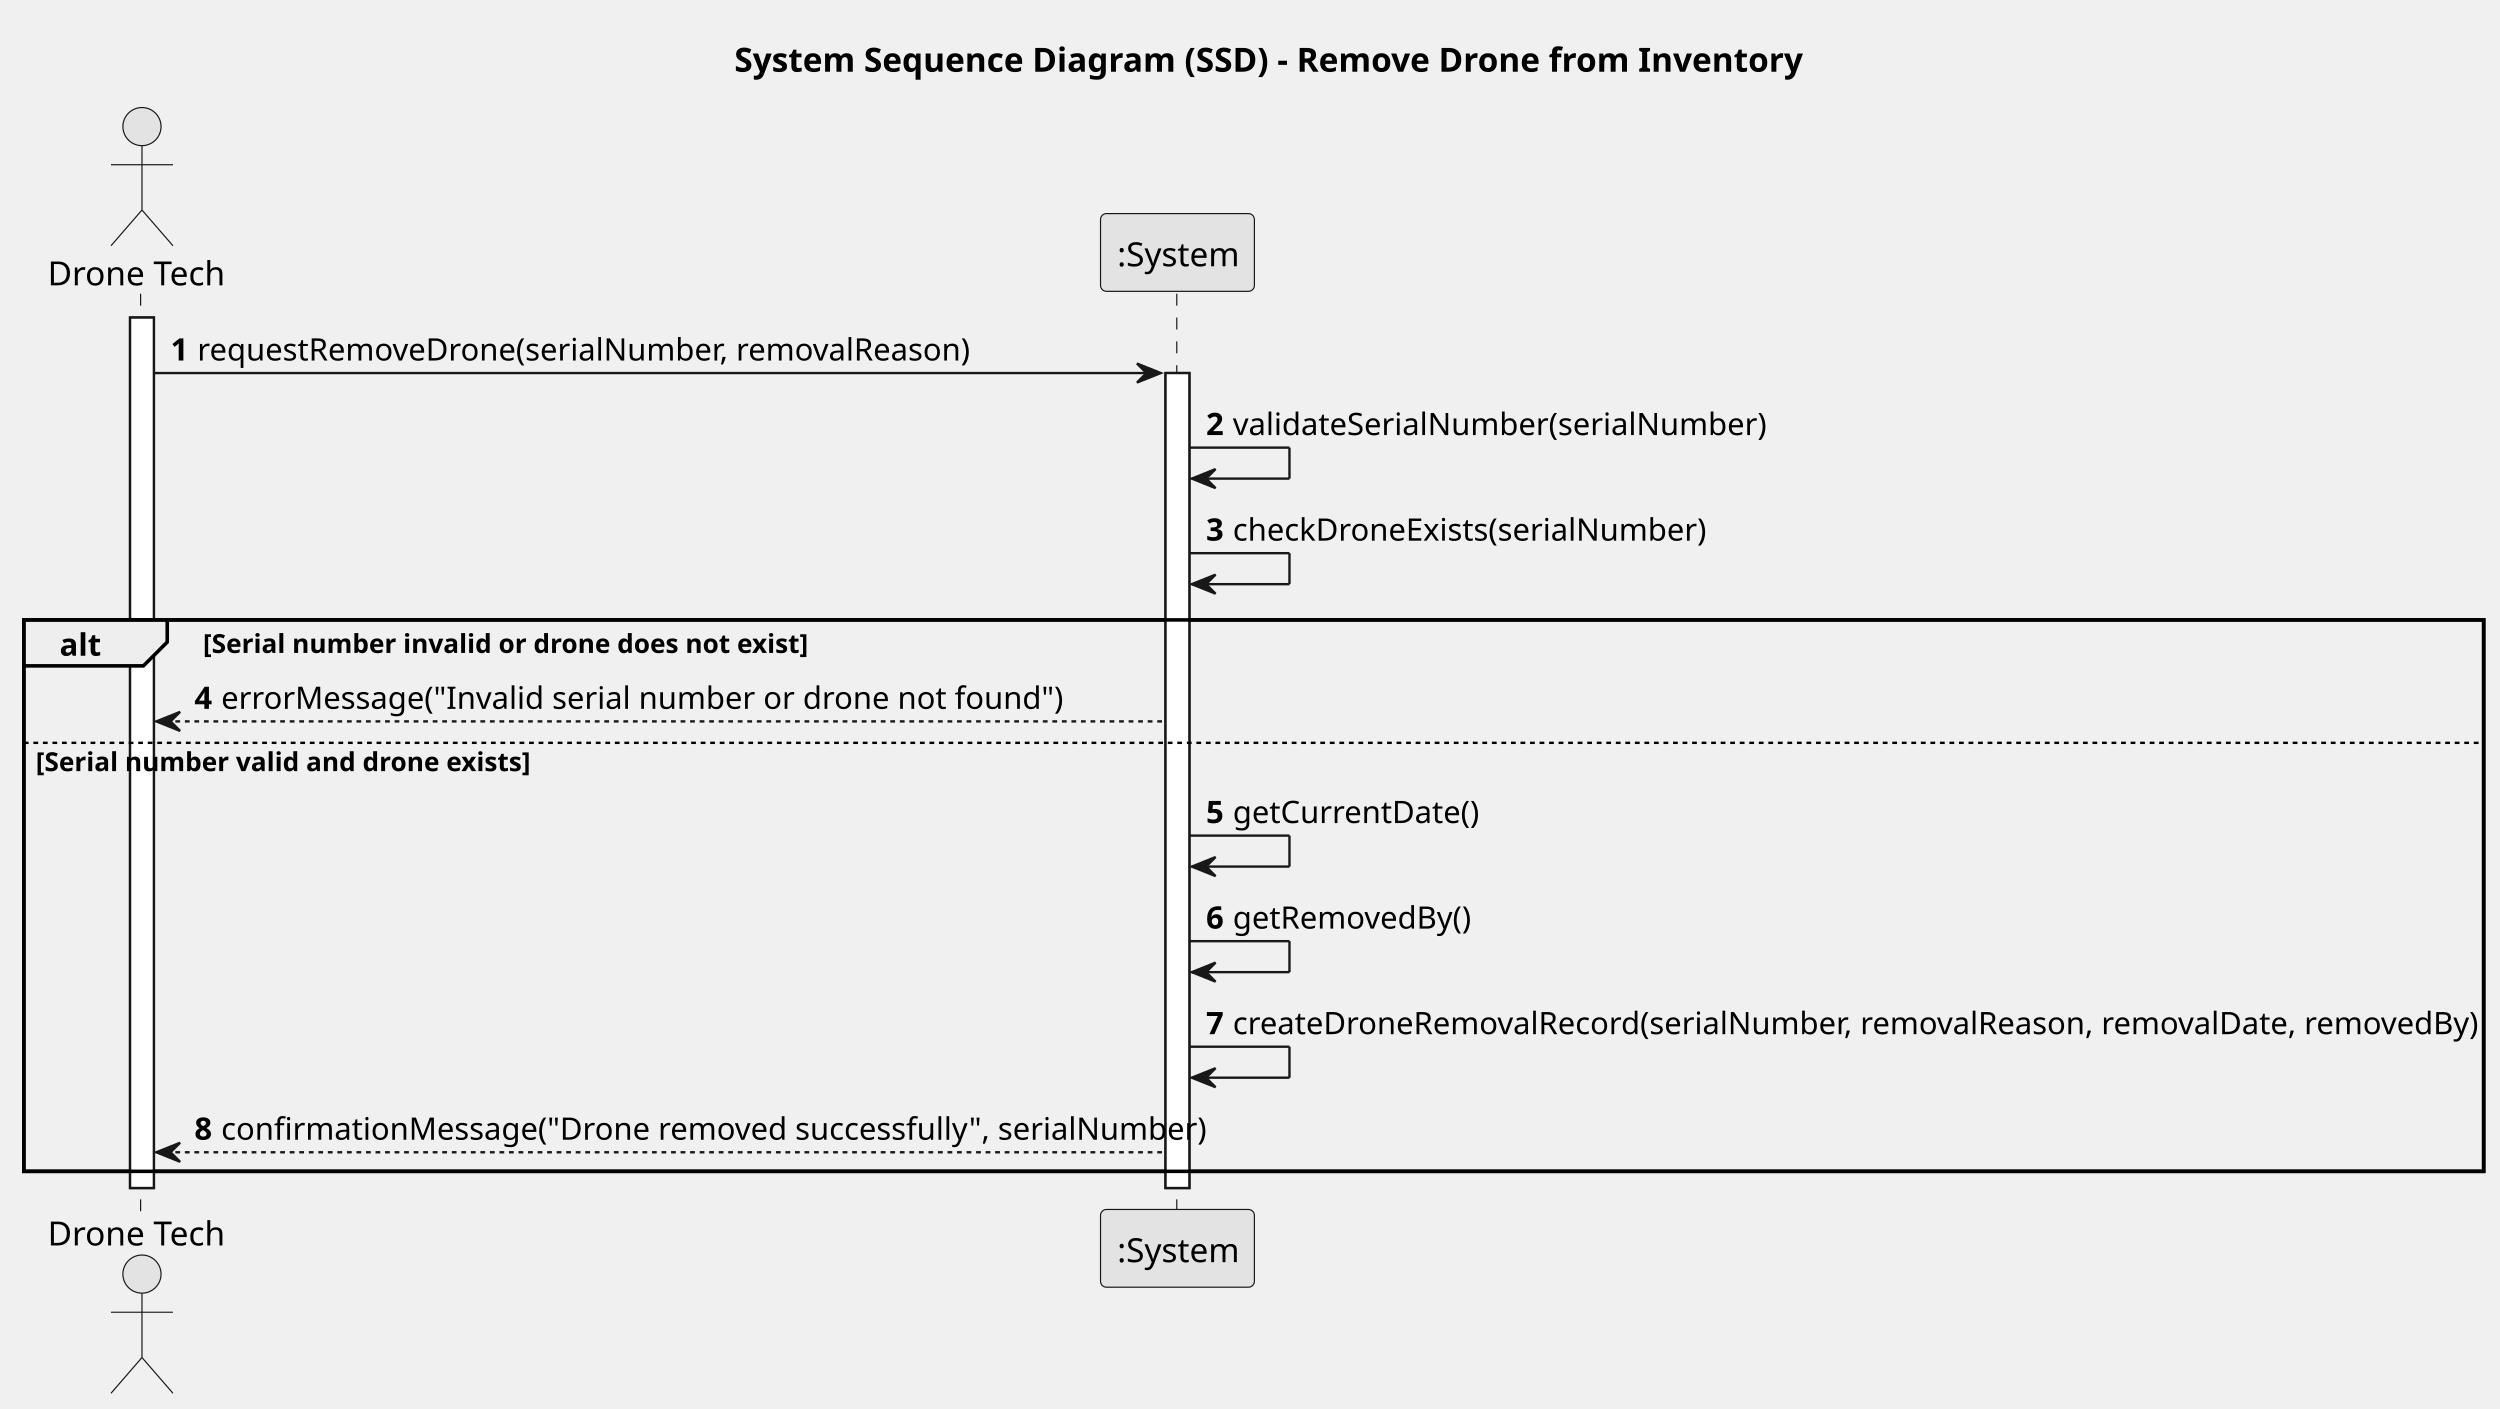
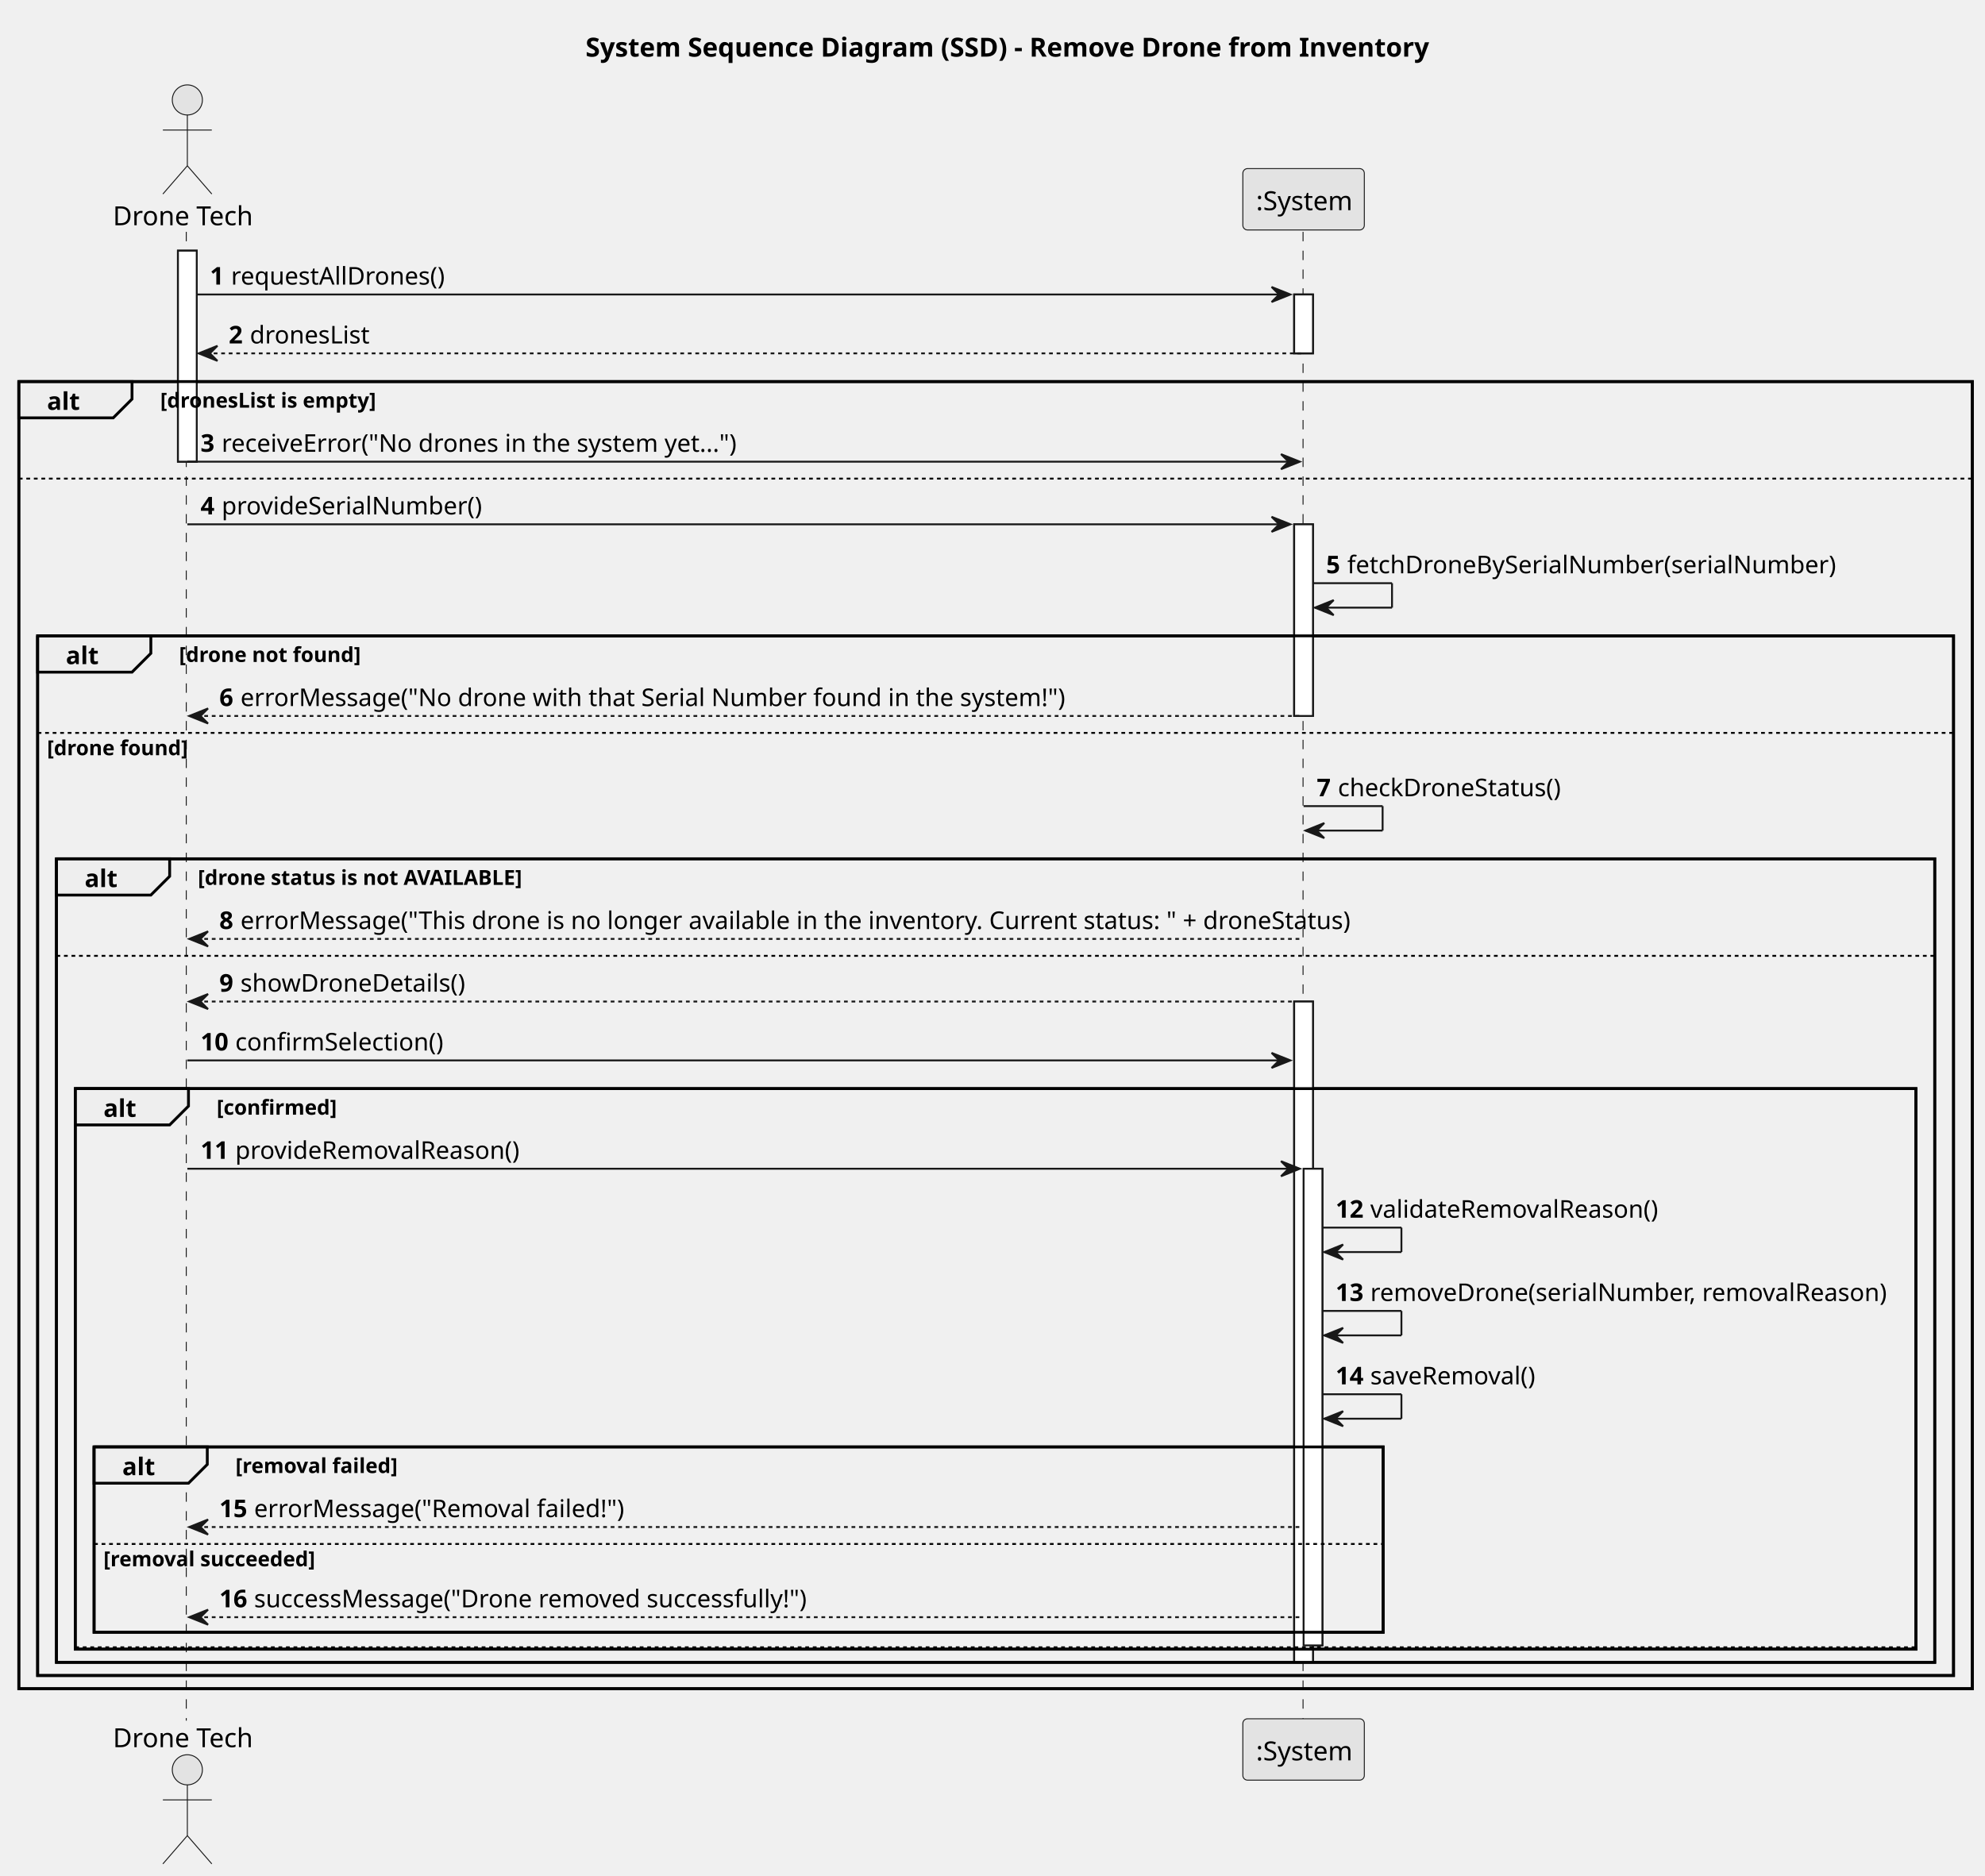
- <svg xmlns="http://www.w3.org/2000/svg" contentStyleType="text/css" height="591px" preserveAspectRatio="none" style="width:1049px;height:591px;background:#FFFFFF;" version="1.1" viewBox="0 0 1049 591" width="1049px" zoomAndPan="magnify">
+ <svg xmlns="http://www.w3.org/2000/svg" contentStyleType="text/css" height="997px" preserveAspectRatio="none" style="width:1055px;height:997px;background:#FFFFFF;" version="1.1" viewBox="0 0 1055 997" width="1055px" zoomAndPan="magnify">
  <defs />
  <g>
-     <text fill="#000000" font-family="sans-serif" font-size="14" font-weight="bold" lengthAdjust="spacing" textLength="434.896" x="308.128" y="30.107">System Sequence Diagram (SSD) - Remove Drone from Inventory</text>
-     <rect fill="#FFFFFF" height="365.25" style="stroke:#181818;stroke-width:1.0;" width="10" x="54.572" y="133.242" />
-     <rect fill="#FFFFFF" height="341.959" style="stroke:#181818;stroke-width:1.0;" width="10" x="489.06" y="156.533" />
-     <rect fill="none" height="231.377" style="stroke:#000000;stroke-width:1.5;" width="1032.151" x="10" y="260.115" />
-     <line style="stroke:#181818;stroke-width:0.5;stroke-dasharray:5.0,5.0;" x1="59" x2="59" y1="123.242" y2="508.492" />
-     <line style="stroke:#181818;stroke-width:0.5;stroke-dasharray:5.0,5.0;" x1="493.777" x2="493.777" y1="123.242" y2="508.492" />
-     <text fill="#000000" font-family="sans-serif" font-size="14" lengthAdjust="spacing" textLength="73.144" x="20" y="119.728">Drone Tech</text>
-     <ellipse cx="59.572" cy="53.121" fill="#E3E3E3" rx="8" ry="8" style="stroke:#181818;stroke-width:0.5;" />
-     <path d="M59.572,61.121 L59.572,88.121 M46.572,69.121 L72.572,69.121 M59.572,88.121 L46.572,103.121 M59.572,88.121 L72.572,103.121 " fill="none" style="stroke:#181818;stroke-width:0.5;" />
-     <text fill="#000000" font-family="sans-serif" font-size="14" lengthAdjust="spacing" textLength="73.144" x="20" y="522.6">Drone Tech</text>
-     <ellipse cx="59.572" cy="534.613" fill="#E3E3E3" rx="8" ry="8" style="stroke:#181818;stroke-width:0.5;" />
-     <path d="M59.572,542.613 L59.572,569.613 M46.572,550.613 L72.572,550.613 M59.572,569.613 L46.572,584.613 M59.572,569.613 L72.572,584.613 " fill="none" style="stroke:#181818;stroke-width:0.5;" />
-     <rect fill="#E3E3E3" height="32.621" rx="2.5" ry="2.5" style="stroke:#181818;stroke-width:0.5;" width="64.565" x="461.777" y="89.621" />
-     <text fill="#000000" font-family="sans-serif" font-size="14" lengthAdjust="spacing" textLength="50.565" x="468.777" y="111.728">:System</text>
-     <rect fill="#E3E3E3" height="32.621" rx="2.5" ry="2.5" style="stroke:#181818;stroke-width:0.5;" width="64.565" x="461.777" y="507.492" />
-     <text fill="#000000" font-family="sans-serif" font-size="14" lengthAdjust="spacing" textLength="50.565" x="468.777" y="529.6">:System</text>
-     <rect fill="#FFFFFF" height="365.25" style="stroke:#181818;stroke-width:1.0;" width="10" x="54.572" y="133.242" />
-     <rect fill="#FFFFFF" height="341.959" style="stroke:#181818;stroke-width:1.0;" width="10" x="489.06" y="156.533" />
-     <polygon fill="#181818" points="477.06,152.533,487.06,156.533,477.06,160.533,481.06,156.533" style="stroke:#181818;stroke-width:1.0;" />
-     <line style="stroke:#181818;stroke-width:1.0;" x1="64.572" x2="483.06" y1="156.533" y2="156.533" />
-     <text fill="#000000" font-family="sans-serif" font-size="13" font-weight="bold" lengthAdjust="spacing" textLength="7.23" x="71.572" y="151.27">1</text>
-     <text fill="#000000" font-family="sans-serif" font-size="13" lengthAdjust="spacing" textLength="311.403" x="82.802" y="151.27">requestRemoveDrone(serialNumber, removalReason)</text>
-     <line style="stroke:#181818;stroke-width:1.0;" x1="499.06" x2="541.06" y1="187.824" y2="187.824" />
-     <line style="stroke:#181818;stroke-width:1.0;" x1="541.06" x2="541.06" y1="187.824" y2="200.824" />
-     <line style="stroke:#181818;stroke-width:1.0;" x1="500.06" x2="541.06" y1="200.824" y2="200.824" />
-     <polygon fill="#181818" points="510.06,196.824,500.06,200.824,510.06,204.824,506.06,200.824" style="stroke:#181818;stroke-width:1.0;" />
-     <text fill="#000000" font-family="sans-serif" font-size="13" font-weight="bold" lengthAdjust="spacing" textLength="7.23" x="506.06" y="182.561">2</text>
-     <text fill="#000000" font-family="sans-serif" font-size="13" lengthAdjust="spacing" textLength="210.241" x="517.29" y="182.561">validateSerialNumber(serialNumber)</text>
-     <line style="stroke:#181818;stroke-width:1.0;" x1="499.06" x2="541.06" y1="232.115" y2="232.115" />
-     <line style="stroke:#181818;stroke-width:1.0;" x1="541.06" x2="541.06" y1="232.115" y2="245.115" />
-     <line style="stroke:#181818;stroke-width:1.0;" x1="500.06" x2="541.06" y1="245.115" y2="245.115" />
-     <polygon fill="#181818" points="510.06,241.115,500.06,245.115,510.06,249.115,506.06,245.115" style="stroke:#181818;stroke-width:1.0;" />
-     <text fill="#000000" font-family="sans-serif" font-size="13" font-weight="bold" lengthAdjust="spacing" textLength="7.23" x="506.06" y="226.852">3</text>
-     <text fill="#000000" font-family="sans-serif" font-size="13" lengthAdjust="spacing" textLength="189.998" x="517.29" y="226.852">checkDroneExists(serialNumber)</text>
-     <path d="M10,260.115 L70.171,260.115 L70.171,269.406 L60.171,279.406 L10,279.406 L10,260.115 " fill="#EEEEEE" style="stroke:#000000;stroke-width:1.5;" />
-     <rect fill="none" height="231.377" style="stroke:#000000;stroke-width:1.5;" width="1032.151" x="10" y="260.115" />
-     <text fill="#000000" font-family="sans-serif" font-size="13" font-weight="bold" lengthAdjust="spacing" textLength="15.171" x="25" y="275.144">alt</text>
-     <text fill="#000000" font-family="sans-serif" font-size="11" font-weight="bold" lengthAdjust="spacing" textLength="243.268" x="85.171" y="273.985">[Serial number invalid or drone does not exist]</text>
-     <polygon fill="#181818" points="75.572,298.697,65.572,302.697,75.572,306.697,71.572,302.697" style="stroke:#181818;stroke-width:1.0;" />
-     <line style="stroke:#181818;stroke-width:1.0;stroke-dasharray:2.0,2.0;" x1="69.572" x2="488.06" y1="302.697" y2="302.697" />
-     <text fill="#000000" font-family="sans-serif" font-size="13" font-weight="bold" lengthAdjust="spacing" textLength="7.23" x="81.572" y="297.435">4</text>
-     <text fill="#000000" font-family="sans-serif" font-size="13" lengthAdjust="spacing" textLength="327.888" x="92.802" y="297.435">errorMessage("Invalid serial number or drone not found")</text>
-     <line style="stroke:#000000;stroke-width:1.0;stroke-dasharray:2.0,2.0;" x1="10" x2="1042.151" y1="311.697" y2="311.697" />
-     <text fill="#000000" font-family="sans-serif" font-size="11" font-weight="bold" lengthAdjust="spacing" textLength="199.278" x="15" y="323.567">[Serial number valid and drone exists]</text>
-     <line style="stroke:#181818;stroke-width:1.0;" x1="499.06" x2="541.06" y1="350.619" y2="350.619" />
-     <line style="stroke:#181818;stroke-width:1.0;" x1="541.06" x2="541.06" y1="350.619" y2="363.619" />
-     <line style="stroke:#181818;stroke-width:1.0;" x1="500.06" x2="541.06" y1="363.619" y2="363.619" />
-     <polygon fill="#181818" points="510.06,359.619,500.06,363.619,510.06,367.619,506.06,363.619" style="stroke:#181818;stroke-width:1.0;" />
-     <text fill="#000000" font-family="sans-serif" font-size="13" font-weight="bold" lengthAdjust="spacing" textLength="7.23" x="506.06" y="345.356">5</text>
-     <text fill="#000000" font-family="sans-serif" font-size="13" lengthAdjust="spacing" textLength="97.538" x="517.29" y="345.356">getCurrentDate()</text>
-     <line style="stroke:#181818;stroke-width:1.0;" x1="499.06" x2="541.06" y1="394.91" y2="394.91" />
-     <line style="stroke:#181818;stroke-width:1.0;" x1="541.06" x2="541.06" y1="394.91" y2="407.91" />
-     <line style="stroke:#181818;stroke-width:1.0;" x1="500.06" x2="541.06" y1="407.91" y2="407.91" />
-     <polygon fill="#181818" points="510.06,403.91,500.06,407.91,510.06,411.91,506.06,407.91" style="stroke:#181818;stroke-width:1.0;" />
-     <text fill="#000000" font-family="sans-serif" font-size="13" font-weight="bold" lengthAdjust="spacing" textLength="7.23" x="506.06" y="389.647">6</text>
-     <text fill="#000000" font-family="sans-serif" font-size="13" lengthAdjust="spacing" textLength="97.538" x="517.29" y="389.647">getRemovedBy()</text>
-     <line style="stroke:#181818;stroke-width:1.0;" x1="499.06" x2="541.06" y1="439.201" y2="439.201" />
-     <line style="stroke:#181818;stroke-width:1.0;" x1="541.06" x2="541.06" y1="439.201" y2="452.201" />
-     <line style="stroke:#181818;stroke-width:1.0;" x1="500.06" x2="541.06" y1="452.201" y2="452.201" />
-     <polygon fill="#181818" points="510.06,448.201,500.06,452.201,510.06,456.201,506.06,452.201" style="stroke:#181818;stroke-width:1.0;" />
-     <text fill="#000000" font-family="sans-serif" font-size="13" font-weight="bold" lengthAdjust="spacing" textLength="7.23" x="506.06" y="433.938">7</text>
-     <text fill="#000000" font-family="sans-serif" font-size="13" lengthAdjust="spacing" textLength="502.861" x="517.29" y="433.938">createDroneRemovalRecord(serialNumber, removalReason, removalDate, removedBy)</text>
-     <polygon fill="#181818" points="75.572,479.492,65.572,483.492,75.572,487.492,71.572,483.492" style="stroke:#181818;stroke-width:1.0;" />
-     <line style="stroke:#181818;stroke-width:1.0;stroke-dasharray:2.0,2.0;" x1="69.572" x2="488.06" y1="483.492" y2="483.492" />
-     <text fill="#000000" font-family="sans-serif" font-size="13" font-weight="bold" lengthAdjust="spacing" textLength="7.23" x="81.572" y="478.229">8</text>
-     <text fill="#000000" font-family="sans-serif" font-size="13" lengthAdjust="spacing" textLength="389.257" x="92.802" y="478.229">confirmationMessage("Drone removed successfully", serialNumber)</text>
+     <text fill="#000000" font-family="sans-serif" font-size="14" font-weight="bold" lengthAdjust="spacing" textLength="434.896" x="311.193" y="30.107">System Sequence Diagram (SSD) - Remove Drone from Inventory</text>
+     <rect fill="#FFFFFF" height="112.164" style="stroke:#181818;stroke-width:1.0;" width="10" x="94.572" y="133.242" />
+     <rect fill="#FFFFFF" height="31.291" style="stroke:#181818;stroke-width:1.0;" width="10" x="687.837" y="156.533" />
+     <rect fill="#FFFFFF" height="101.873" style="stroke:#181818;stroke-width:1.0;" width="10" x="687.837" y="278.697" />
+     <rect fill="#FFFFFF" height="351.25" style="stroke:#181818;stroke-width:1.0;" width="10" x="687.837" y="532.365" />
+     <rect fill="#FFFFFF" height="253.377" style="stroke:#181818;stroke-width:1.0;" width="10" x="692.837" y="621.238" />
+     <rect fill="none" height="694.791" style="stroke:#000000;stroke-width:1.5;" width="1038.281" x="10" y="202.824" />
+     <rect fill="none" height="552.627" style="stroke:#000000;stroke-width:1.5;" width="1018.281" x="20" y="337.988" />
+     <rect fill="none" height="427.123" style="stroke:#000000;stroke-width:1.5;" width="998.281" x="30" y="456.492" />
+     <rect fill="none" height="297.959" style="stroke:#000000;stroke-width:1.5;" width="978.281" x="40" y="578.656" />
+     <rect fill="none" height="98.504" style="stroke:#000000;stroke-width:1.5;" width="685.12" x="50" y="769.111" />
+     <line style="stroke:#181818;stroke-width:0.5;stroke-dasharray:5.0,5.0;" x1="99" x2="99" y1="123.242" y2="914.615" />
+     <line style="stroke:#181818;stroke-width:0.5;stroke-dasharray:5.0,5.0;" x1="692.555" x2="692.555" y1="123.242" y2="914.615" />
+     <text fill="#000000" font-family="sans-serif" font-size="14" lengthAdjust="spacing" textLength="73.144" x="60" y="119.728">Drone Tech</text>
+     <ellipse cx="99.572" cy="53.121" fill="#E3E3E3" rx="8" ry="8" style="stroke:#181818;stroke-width:0.5;" />
+     <path d="M99.572,61.121 L99.572,88.121 M86.572,69.121 L112.572,69.121 M99.572,88.121 L86.572,103.121 M99.572,88.121 L112.572,103.121 " fill="none" style="stroke:#181818;stroke-width:0.5;" />
+     <text fill="#000000" font-family="sans-serif" font-size="14" lengthAdjust="spacing" textLength="73.144" x="60" y="928.723">Drone Tech</text>
+     <ellipse cx="99.572" cy="940.736" fill="#E3E3E3" rx="8" ry="8" style="stroke:#181818;stroke-width:0.5;" />
+     <path d="M99.572,948.736 L99.572,975.736 M86.572,956.736 L112.572,956.736 M99.572,975.736 L86.572,990.736 M99.572,975.736 L112.572,990.736 " fill="none" style="stroke:#181818;stroke-width:0.5;" />
+     <rect fill="#E3E3E3" height="32.621" rx="2.5" ry="2.5" style="stroke:#181818;stroke-width:0.5;" width="64.565" x="660.555" y="89.621" />
+     <text fill="#000000" font-family="sans-serif" font-size="14" lengthAdjust="spacing" textLength="50.565" x="667.555" y="111.728">:System</text>
+     <rect fill="#E3E3E3" height="32.621" rx="2.5" ry="2.5" style="stroke:#181818;stroke-width:0.5;" width="64.565" x="660.555" y="913.615" />
+     <text fill="#000000" font-family="sans-serif" font-size="14" lengthAdjust="spacing" textLength="50.565" x="667.555" y="935.723">:System</text>
+     <rect fill="#FFFFFF" height="112.164" style="stroke:#181818;stroke-width:1.0;" width="10" x="94.572" y="133.242" />
+     <rect fill="#FFFFFF" height="31.291" style="stroke:#181818;stroke-width:1.0;" width="10" x="687.837" y="156.533" />
+     <rect fill="#FFFFFF" height="101.873" style="stroke:#181818;stroke-width:1.0;" width="10" x="687.837" y="278.697" />
+     <rect fill="#FFFFFF" height="351.25" style="stroke:#181818;stroke-width:1.0;" width="10" x="687.837" y="532.365" />
+     <rect fill="#FFFFFF" height="253.377" style="stroke:#181818;stroke-width:1.0;" width="10" x="692.837" y="621.238" />
+     <polygon fill="#181818" points="675.837,152.533,685.837,156.533,675.837,160.533,679.837,156.533" style="stroke:#181818;stroke-width:1.0;" />
+     <line style="stroke:#181818;stroke-width:1.0;" x1="104.572" x2="681.837" y1="156.533" y2="156.533" />
+     <text fill="#000000" font-family="sans-serif" font-size="13" font-weight="bold" lengthAdjust="spacing" textLength="7.23" x="111.572" y="151.27">1</text>
+     <text fill="#000000" font-family="sans-serif" font-size="13" lengthAdjust="spacing" textLength="108.374" x="122.802" y="151.27">requestAllDrones()</text>
+     <polygon fill="#181818" points="115.572,183.824,105.572,187.824,115.572,191.824,111.572,187.824" style="stroke:#181818;stroke-width:1.0;" />
+     <line style="stroke:#181818;stroke-width:1.0;stroke-dasharray:2.0,2.0;" x1="109.572" x2="691.837" y1="187.824" y2="187.824" />
+     <text fill="#000000" font-family="sans-serif" font-size="13" font-weight="bold" lengthAdjust="spacing" textLength="7.23" x="121.572" y="182.561">2</text>
+     <text fill="#000000" font-family="sans-serif" font-size="13" lengthAdjust="spacing" textLength="59.979" x="132.802" y="182.561">dronesList</text>
+     <path d="M10,202.824 L70.171,202.824 L70.171,212.115 L60.171,222.115 L10,222.115 L10,202.824 " fill="#EEEEEE" style="stroke:#000000;stroke-width:1.5;" />
+     <rect fill="none" height="694.791" style="stroke:#000000;stroke-width:1.5;" width="1038.281" x="10" y="202.824" />
+     <text fill="#000000" font-family="sans-serif" font-size="13" font-weight="bold" lengthAdjust="spacing" textLength="15.171" x="25" y="217.852">alt</text>
+     <text fill="#000000" font-family="sans-serif" font-size="11" font-weight="bold" lengthAdjust="spacing" textLength="111.241" x="85.171" y="216.694">[dronesList is empty]</text>
+     <polygon fill="#181818" points="680.837,241.406,690.837,245.406,680.837,249.406,684.837,245.406" style="stroke:#181818;stroke-width:1.0;" />
+     <line style="stroke:#181818;stroke-width:1.0;" x1="99.572" x2="686.837" y1="245.406" y2="245.406" />
+     <text fill="#000000" font-family="sans-serif" font-size="13" font-weight="bold" lengthAdjust="spacing" textLength="7.23" x="106.572" y="240.144">3</text>
+     <text fill="#000000" font-family="sans-serif" font-size="13" lengthAdjust="spacing" textLength="260.647" x="117.802" y="240.144">receiveError("No drones in the system yet...")</text>
+     <line style="stroke:#000000;stroke-width:1.0;stroke-dasharray:2.0,2.0;" x1="10" x2="1048.281" y1="254.406" y2="254.406" />
+     <polygon fill="#181818" points="675.837,274.697,685.837,278.697,675.837,282.697,679.837,278.697" style="stroke:#181818;stroke-width:1.0;" />
+     <line style="stroke:#181818;stroke-width:1.0;" x1="99.572" x2="681.837" y1="278.697" y2="278.697" />
+     <text fill="#000000" font-family="sans-serif" font-size="13" font-weight="bold" lengthAdjust="spacing" textLength="7.23" x="106.572" y="273.435">4</text>
+     <text fill="#000000" font-family="sans-serif" font-size="13" lengthAdjust="spacing" textLength="130.768" x="117.802" y="273.435">provideSerialNumber()</text>
+     <line style="stroke:#181818;stroke-width:1.0;" x1="697.837" x2="739.837" y1="309.988" y2="309.988" />
+     <line style="stroke:#181818;stroke-width:1.0;" x1="739.837" x2="739.837" y1="309.988" y2="322.988" />
+     <line style="stroke:#181818;stroke-width:1.0;" x1="698.837" x2="739.837" y1="322.988" y2="322.988" />
+     <polygon fill="#181818" points="708.837,318.988,698.837,322.988,708.837,326.988,704.837,322.988" style="stroke:#181818;stroke-width:1.0;" />
+     <text fill="#000000" font-family="sans-serif" font-size="13" font-weight="bold" lengthAdjust="spacing" textLength="7.23" x="704.837" y="304.726">5</text>
+     <text fill="#000000" font-family="sans-serif" font-size="13" lengthAdjust="spacing" textLength="244.194" x="716.067" y="304.726">fetchDroneBySerialNumber(serialNumber)</text>
+     <path d="M20,337.988 L80.171,337.988 L80.171,347.279 L70.171,357.279 L20,357.279 L20,337.988 " fill="#EEEEEE" style="stroke:#000000;stroke-width:1.5;" />
+     <rect fill="none" height="552.627" style="stroke:#000000;stroke-width:1.5;" width="1018.281" x="20" y="337.988" />
+     <text fill="#000000" font-family="sans-serif" font-size="13" font-weight="bold" lengthAdjust="spacing" textLength="15.171" x="35" y="353.017">alt</text>
+     <text fill="#000000" font-family="sans-serif" font-size="11" font-weight="bold" lengthAdjust="spacing" textLength="91.636" x="95.171" y="351.858">[drone not found]</text>
+     <polygon fill="#181818" points="110.572,376.57,100.572,380.57,110.572,384.57,106.572,380.57" style="stroke:#181818;stroke-width:1.0;" />
+     <line style="stroke:#181818;stroke-width:1.0;stroke-dasharray:2.0,2.0;" x1="104.572" x2="691.837" y1="380.57" y2="380.57" />
+     <text fill="#000000" font-family="sans-serif" font-size="13" font-weight="bold" lengthAdjust="spacing" textLength="7.23" x="116.572" y="375.308">6</text>
+     <text fill="#000000" font-family="sans-serif" font-size="13" lengthAdjust="spacing" textLength="410.236" x="127.802" y="375.308">errorMessage("No drone with that Serial Number found in the system!")</text>
+     <line style="stroke:#000000;stroke-width:1.0;stroke-dasharray:2.0,2.0;" x1="20" x2="1038.281" y1="389.57" y2="389.57" />
+     <text fill="#000000" font-family="sans-serif" font-size="11" font-weight="bold" lengthAdjust="spacing" textLength="71.478" x="25" y="401.44">[drone found]</text>
+     <line style="stroke:#181818;stroke-width:1.0;" x1="692.837" x2="734.837" y1="428.492" y2="428.492" />
+     <line style="stroke:#181818;stroke-width:1.0;" x1="734.837" x2="734.837" y1="428.492" y2="441.492" />
+     <line style="stroke:#181818;stroke-width:1.0;" x1="693.837" x2="734.837" y1="441.492" y2="441.492" />
+     <polygon fill="#181818" points="703.837,437.492,693.837,441.492,703.837,445.492,699.837,441.492" style="stroke:#181818;stroke-width:1.0;" />
+     <text fill="#000000" font-family="sans-serif" font-size="13" font-weight="bold" lengthAdjust="spacing" textLength="7.23" x="699.837" y="423.229">7</text>
+     <text fill="#000000" font-family="sans-serif" font-size="13" lengthAdjust="spacing" textLength="114.88" x="711.067" y="423.229">checkDroneStatus()</text>
+     <path d="M30,456.492 L90.171,456.492 L90.171,465.783 L80.171,475.783 L30,475.783 L30,456.492 " fill="#EEEEEE" style="stroke:#000000;stroke-width:1.5;" />
+     <rect fill="none" height="427.123" style="stroke:#000000;stroke-width:1.5;" width="998.281" x="30" y="456.492" />
+     <text fill="#000000" font-family="sans-serif" font-size="13" font-weight="bold" lengthAdjust="spacing" textLength="15.171" x="45" y="471.521">alt</text>
+     <text fill="#000000" font-family="sans-serif" font-size="11" font-weight="bold" lengthAdjust="spacing" textLength="171.725" x="105.171" y="470.362">[drone status is not AVAILABLE]</text>
+     <polygon fill="#181818" points="110.572,495.074,100.572,499.074,110.572,503.074,106.572,499.074" style="stroke:#181818;stroke-width:1.0;" />
+     <line style="stroke:#181818;stroke-width:1.0;stroke-dasharray:2.0,2.0;" x1="104.572" x2="691.837" y1="499.074" y2="499.074" />
+     <text fill="#000000" font-family="sans-serif" font-size="13" font-weight="bold" lengthAdjust="spacing" textLength="7.23" x="116.572" y="493.812">8</text>
+     <text fill="#000000" font-family="sans-serif" font-size="13" lengthAdjust="spacing" textLength="558.035" x="127.802" y="493.812">errorMessage("This drone is no longer available in the inventory. Current status: " + droneStatus)</text>
+     <line style="stroke:#000000;stroke-width:1.0;stroke-dasharray:2.0,2.0;" x1="30" x2="1028.281" y1="508.074" y2="508.074" />
+     <polygon fill="#181818" points="110.572,528.365,100.572,532.365,110.572,536.365,106.572,532.365" style="stroke:#181818;stroke-width:1.0;" />
+     <line style="stroke:#181818;stroke-width:1.0;stroke-dasharray:2.0,2.0;" x1="104.572" x2="686.837" y1="532.365" y2="532.365" />
+     <text fill="#000000" font-family="sans-serif" font-size="13" font-weight="bold" lengthAdjust="spacing" textLength="7.23" x="116.572" y="527.102">9</text>
+     <text fill="#000000" font-family="sans-serif" font-size="13" lengthAdjust="spacing" textLength="114.15" x="127.802" y="527.102">showDroneDetails()</text>
+     <polygon fill="#181818" points="675.837,559.656,685.837,563.656,675.837,567.656,679.837,563.656" style="stroke:#181818;stroke-width:1.0;" />
+     <line style="stroke:#181818;stroke-width:1.0;" x1="99.572" x2="681.837" y1="563.656" y2="563.656" />
+     <text fill="#000000" font-family="sans-serif" font-size="13" font-weight="bold" lengthAdjust="spacing" textLength="14.46" x="106.572" y="558.394">10</text>
+     <text fill="#000000" font-family="sans-serif" font-size="13" lengthAdjust="spacing" textLength="104.755" x="125.032" y="558.394">confirmSelection()</text>
+     <path d="M40,578.656 L100.171,578.656 L100.171,587.947 L90.171,597.947 L40,597.947 L40,578.656 " fill="#EEEEEE" style="stroke:#000000;stroke-width:1.5;" />
+     <rect fill="none" height="297.959" style="stroke:#000000;stroke-width:1.5;" width="978.281" x="40" y="578.656" />
+     <text fill="#000000" font-family="sans-serif" font-size="13" font-weight="bold" lengthAdjust="spacing" textLength="15.171" x="55" y="593.685">alt</text>
+     <text fill="#000000" font-family="sans-serif" font-size="11" font-weight="bold" lengthAdjust="spacing" textLength="60.5" x="115.171" y="592.526">[confirmed]</text>
+     <polygon fill="#181818" points="680.837,617.238,690.837,621.238,680.837,625.238,684.837,621.238" style="stroke:#181818;stroke-width:1.0;" />
+     <line style="stroke:#181818;stroke-width:1.0;" x1="99.572" x2="686.837" y1="621.238" y2="621.238" />
+     <text fill="#000000" font-family="sans-serif" font-size="13" font-weight="bold" lengthAdjust="spacing" textLength="14.46" x="106.572" y="615.976">11</text>
+     <text fill="#000000" font-family="sans-serif" font-size="13" lengthAdjust="spacing" textLength="147.399" x="125.032" y="615.976">provideRemovalReason()</text>
+     <line style="stroke:#181818;stroke-width:1.0;" x1="702.837" x2="744.837" y1="652.529" y2="652.529" />
+     <line style="stroke:#181818;stroke-width:1.0;" x1="744.837" x2="744.837" y1="652.529" y2="665.529" />
+     <line style="stroke:#181818;stroke-width:1.0;" x1="703.837" x2="744.837" y1="665.529" y2="665.529" />
+     <polygon fill="#181818" points="713.837,661.529,703.837,665.529,713.837,669.529,709.837,665.529" style="stroke:#181818;stroke-width:1.0;" />
+     <text fill="#000000" font-family="sans-serif" font-size="13" font-weight="bold" lengthAdjust="spacing" textLength="14.46" x="709.837" y="647.267">12</text>
+     <text fill="#000000" font-family="sans-serif" font-size="13" lengthAdjust="spacing" textLength="149.57" x="728.297" y="647.267">validateRemovalReason()</text>
+     <line style="stroke:#181818;stroke-width:1.0;" x1="702.837" x2="744.837" y1="696.82" y2="696.82" />
+     <line style="stroke:#181818;stroke-width:1.0;" x1="744.837" x2="744.837" y1="696.82" y2="709.82" />
+     <line style="stroke:#181818;stroke-width:1.0;" x1="703.837" x2="744.837" y1="709.82" y2="709.82" />
+     <polygon fill="#181818" points="713.837,705.82,703.837,709.82,713.837,713.82,709.837,709.82" style="stroke:#181818;stroke-width:1.0;" />
+     <text fill="#000000" font-family="sans-serif" font-size="13" font-weight="bold" lengthAdjust="spacing" textLength="14.46" x="709.837" y="691.558">13</text>
+     <text fill="#000000" font-family="sans-serif" font-size="13" lengthAdjust="spacing" textLength="262.983" x="728.297" y="691.558">removeDrone(serialNumber, removalReason)</text>
+     <line style="stroke:#181818;stroke-width:1.0;" x1="702.837" x2="744.837" y1="741.111" y2="741.111" />
+     <line style="stroke:#181818;stroke-width:1.0;" x1="744.837" x2="744.837" y1="741.111" y2="754.111" />
+     <line style="stroke:#181818;stroke-width:1.0;" x1="703.837" x2="744.837" y1="754.111" y2="754.111" />
+     <polygon fill="#181818" points="713.837,750.111,703.837,754.111,713.837,758.111,709.837,754.111" style="stroke:#181818;stroke-width:1.0;" />
+     <text fill="#000000" font-family="sans-serif" font-size="13" font-weight="bold" lengthAdjust="spacing" textLength="14.46" x="709.837" y="735.849">14</text>
+     <text fill="#000000" font-family="sans-serif" font-size="13" lengthAdjust="spacing" textLength="87.414" x="728.297" y="735.849">saveRemoval()</text>
+     <path d="M50,769.111 L110.171,769.111 L110.171,778.402 L100.171,788.402 L50,788.402 L50,769.111 " fill="#EEEEEE" style="stroke:#000000;stroke-width:1.5;" />
+     <rect fill="none" height="98.504" style="stroke:#000000;stroke-width:1.5;" width="685.12" x="50" y="769.111" />
+     <text fill="#000000" font-family="sans-serif" font-size="13" font-weight="bold" lengthAdjust="spacing" textLength="15.171" x="65" y="784.14">alt</text>
+     <text fill="#000000" font-family="sans-serif" font-size="11" font-weight="bold" lengthAdjust="spacing" textLength="81.302" x="125.171" y="782.981">[removal failed]</text>
+     <polygon fill="#181818" points="110.572,807.693,100.572,811.693,110.572,815.693,106.572,811.693" style="stroke:#181818;stroke-width:1.0;" />
+     <line style="stroke:#181818;stroke-width:1.0;stroke-dasharray:2.0,2.0;" x1="104.572" x2="691.837" y1="811.693" y2="811.693" />
+     <text fill="#000000" font-family="sans-serif" font-size="13" font-weight="bold" lengthAdjust="spacing" textLength="14.46" x="116.572" y="806.431">15</text>
+     <text fill="#000000" font-family="sans-serif" font-size="13" lengthAdjust="spacing" textLength="187.681" x="135.032" y="806.431">errorMessage("Removal failed!")</text>
+     <line style="stroke:#000000;stroke-width:1.0;stroke-dasharray:2.0,2.0;" x1="50" x2="735.12" y1="820.693" y2="820.693" />
+     <text fill="#000000" font-family="sans-serif" font-size="11" font-weight="bold" lengthAdjust="spacing" textLength="109.436" x="55" y="832.563">[removal succeeded]</text>
+     <polygon fill="#181818" points="110.572,855.615,100.572,859.615,110.572,863.615,106.572,859.615" style="stroke:#181818;stroke-width:1.0;" />
+     <line style="stroke:#181818;stroke-width:1.0;stroke-dasharray:2.0,2.0;" x1="104.572" x2="691.837" y1="859.615" y2="859.615" />
+     <text fill="#000000" font-family="sans-serif" font-size="13" font-weight="bold" lengthAdjust="spacing" textLength="14.46" x="116.572" y="854.352">16</text>
+     <text fill="#000000" font-family="sans-serif" font-size="13" lengthAdjust="spacing" textLength="284.496" x="135.032" y="854.352">successMessage("Drone removed successfully!")</text>
+     <line style="stroke:#000000;stroke-width:1.0;stroke-dasharray:2.0,2.0;" x1="40" x2="1018.281" y1="875.615" y2="875.615" />
  </g>
</svg>
